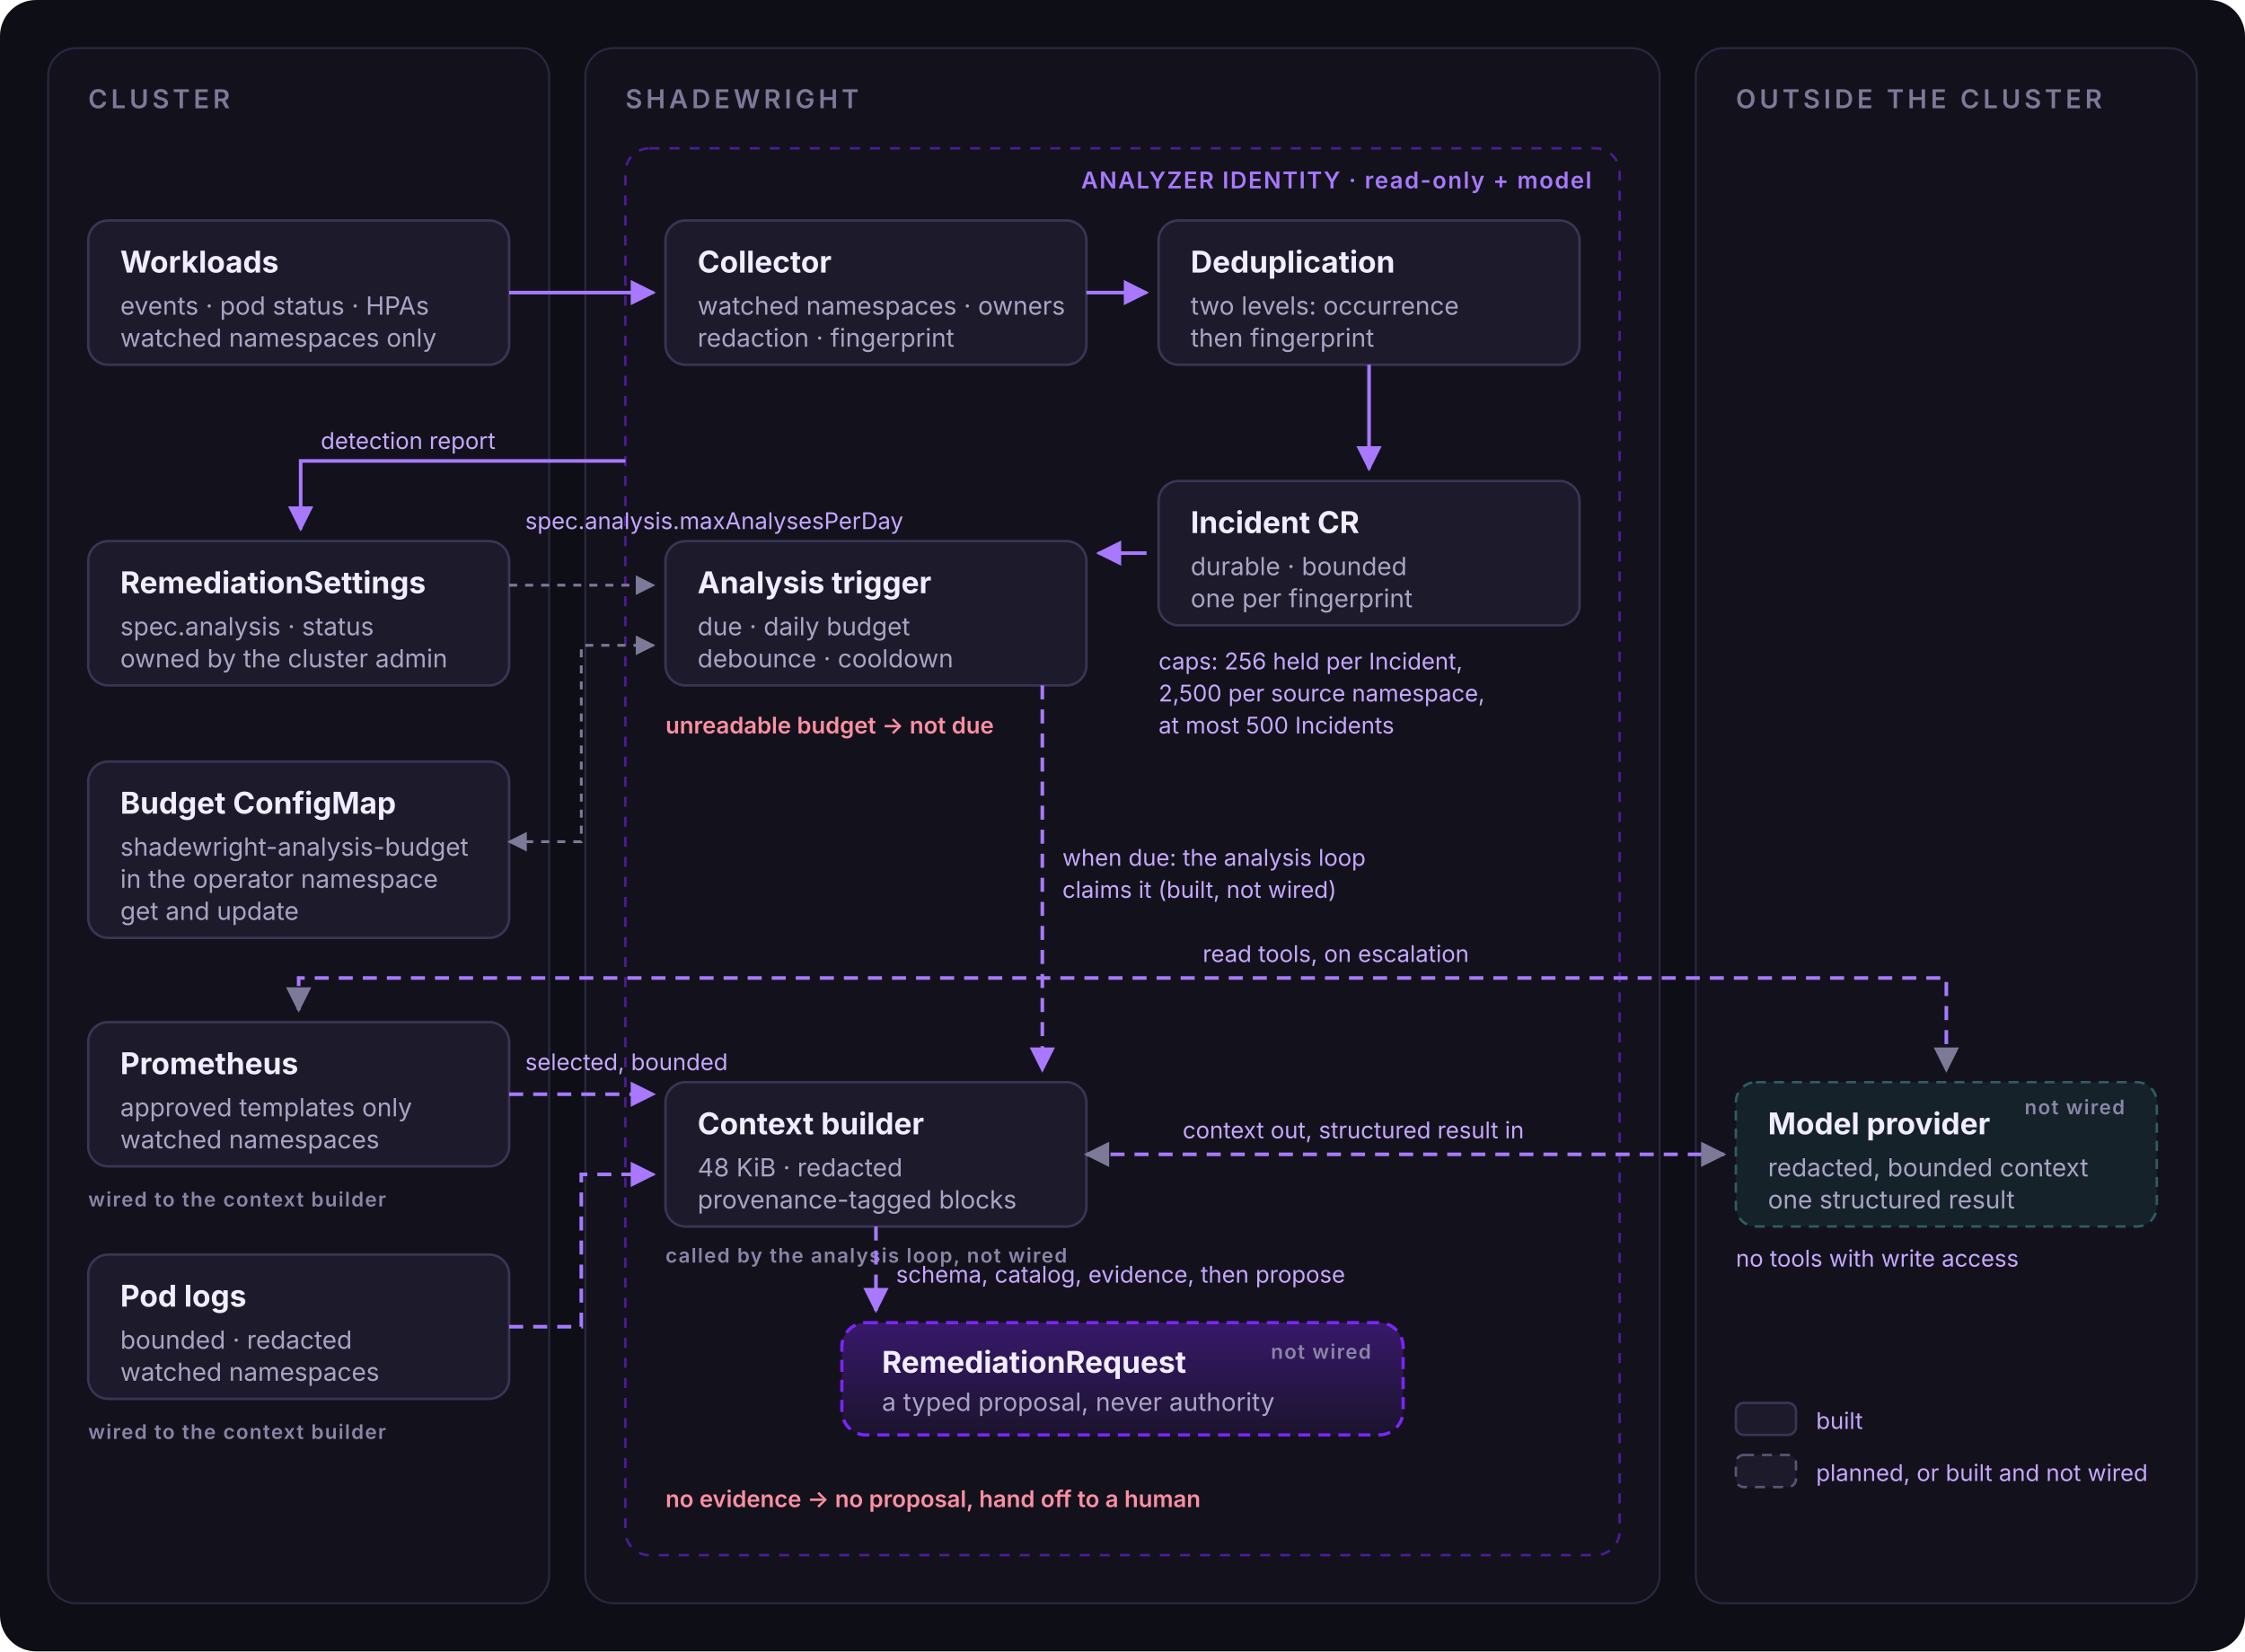
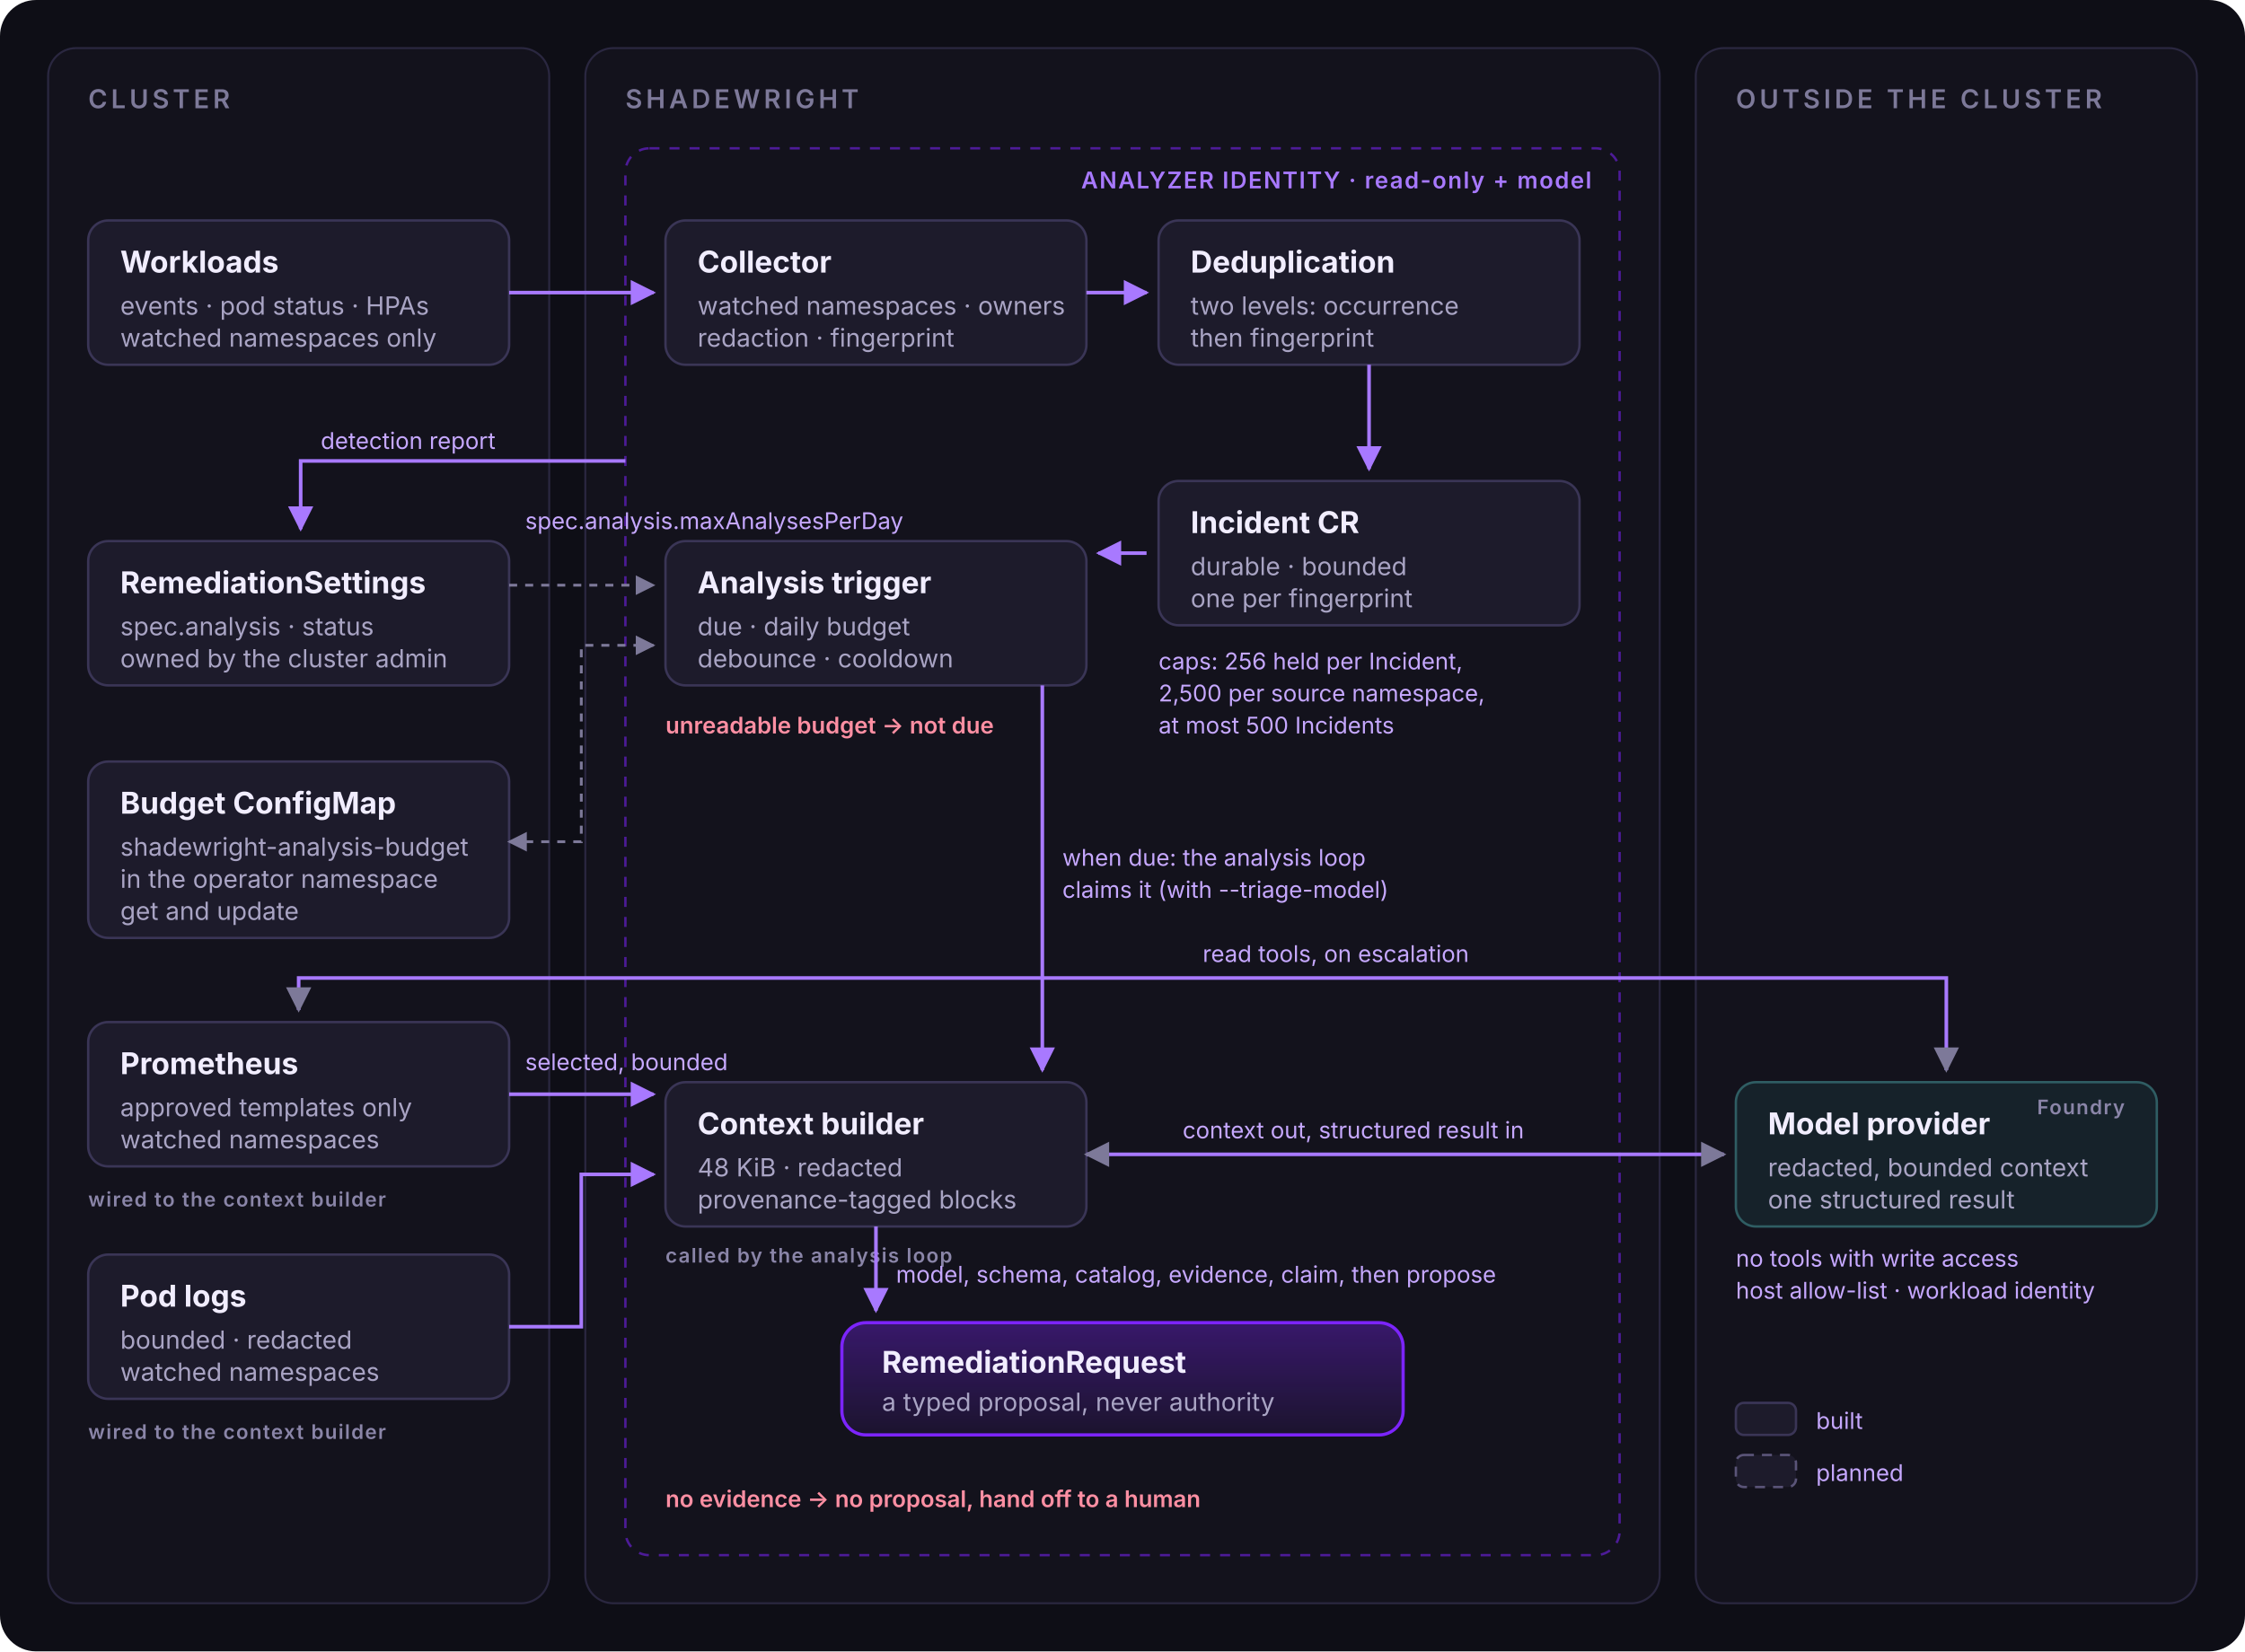
<svg xmlns="http://www.w3.org/2000/svg" viewBox="0 0 1120 824" role="img" aria-labelledby="t d" font-family="Inter, 'Segoe UI', system-ui, -apple-system, sans-serif">
  <defs>
    <marker id="a" viewBox="0 0 10 10" refX="9" refY="5" markerWidth="7" markerHeight="7" orient="auto-start-reverse">
      <path d="M0 0 10 5 0 10z" fill="#a879ff" />
    </marker>
    <marker id="m" viewBox="0 0 10 10" refX="9" refY="5" markerWidth="7" markerHeight="7" orient="auto-start-reverse">
      <path d="M0 0 10 5 0 10z" fill="#7d7999" />
    </marker>
    <linearGradient id="glow" x1="0" y1="0" x2="0" y2="1">
      <stop offset="0" stop-color="#7c24fc" stop-opacity=".35" />
      <stop offset="1" stop-color="#7c24fc" stop-opacity=".08" />
    </linearGradient>
    <style>
      .lane{fill:#13121c;stroke:#2a2740}
      .lanet{fill:#7d7999;font-size:13px;font-weight:600;letter-spacing:.14em}
      .box{fill:#1d1b2b;stroke:#3a3556;stroke-width:1.2}
      .key{fill:url(#glow);stroke:#7c24fc;stroke-width:1.6}
      .ext{fill:#16222a;stroke:#2f5d63;stroke-width:1.2}
      .pl{fill:#1d1b2b;stroke:#5a5478;stroke-width:1.2;stroke-dasharray:5 4}
      .plk{fill:url(#glow);stroke:#7c24fc;stroke-width:1.6;stroke-dasharray:6 4}
      .ple{fill:#16222a;stroke:#2f5d63;stroke-width:1.2;stroke-dasharray:5 4}
      .pn{fill:#8a85a8;font-size:10px;font-weight:600;letter-spacing:.06em}
      .h{fill:#f1edff;font-size:15px;font-weight:650}
      .s{fill:#a9a4c4;font-size:12.5px}
      .id{fill:none;stroke:#7c24fc;stroke-opacity:.55;stroke-dasharray:5 5;stroke-width:1.2}
      .idt{fill:#a879ff;font-size:11.5px;font-weight:600;letter-spacing:.06em}
      .f{stroke:#a879ff;stroke-width:1.8;fill:none}
      .fp{stroke:#a879ff;stroke-width:1.8;fill:none;stroke-dasharray:7 5}
      .r{stroke:#7d7999;stroke-width:1.4;fill:none;stroke-dasharray:4 4}
      .lbl{fill:#c6a8ff;font-size:11.5px}
      .no{fill:#ff8fa3;font-size:11.5px;font-weight:600}
    </style>
  </defs>
  <rect width="1120" height="824" rx="18" fill="#0e0e16" />
  <rect class="lane" x="24" y="24" width="250" height="776" rx="14" />
  <text class="lanet" x="44" y="54">CLUSTER</text>
  <rect class="lane" x="292" y="24" width="536" height="776" rx="14" />
  <text class="lanet" x="312" y="54">SHADEWRIGHT</text>
  <rect class="lane" x="846" y="24" width="250" height="776" rx="14" />
  <text class="lanet" x="866" y="54">OUTSIDE THE CLUSTER</text>
  <rect class="id" x="312" y="74" width="496" height="702" rx="12" />
  <text class="idt" x="794" y="94" text-anchor="end">ANALYZER IDENTITY · read-only + model</text>
  <rect class="box" x="44" y="110" width="210" height="72" rx="10" />
  <text class="h" x="60" y="136">Workloads</text>
  <text class="s" x="60" y="157">events · pod status · HPAs</text>
  <text class="s" x="60" y="173">watched namespaces only</text>
  <text class="lbl" x="160" y="224">detection report</text>
  <rect class="box" x="44" y="270" width="210" height="72" rx="10" />
  <text class="h" x="60" y="296">RemediationSettings</text>
  <text class="s" x="60" y="317">spec.analysis · status</text>
  <text class="s" x="60" y="333">owned by the cluster admin</text>
  <rect class="box" x="44" y="380" width="210" height="88" rx="10" />
  <text class="h" x="60" y="406">Budget ConfigMap</text>
  <text class="s" x="60" y="427">shadewright-analysis-budget</text>
  <text class="s" x="60" y="443">in the operator namespace</text>
  <text class="s" x="60" y="459">get and update</text>
  <rect class="box" x="44" y="510" width="210" height="72" rx="10" />
  <text class="h" x="60" y="536">Prometheus</text>
  <text class="s" x="60" y="557">approved templates only</text>
  <text class="s" x="60" y="573">watched namespaces</text>
  <text class="pn" x="44" y="602">wired to the context builder</text>
  <rect class="box" x="44" y="626" width="210" height="72" rx="10" />
  <text class="h" x="60" y="652">Pod logs</text>
  <text class="s" x="60" y="673">bounded · redacted</text>
  <text class="s" x="60" y="689">watched namespaces</text>
  <text class="pn" x="44" y="718">wired to the context builder</text>
  <rect class="box" x="332" y="110" width="210" height="72" rx="10" />
  <text class="h" x="348" y="136">Collector</text>
  <text class="s" x="348" y="157">watched namespaces · owners</text>
  <text class="s" x="348" y="173">redaction · fingerprint</text>
  <rect class="box" x="578" y="110" width="210" height="72" rx="10" />
  <text class="h" x="594" y="136">Deduplication</text>
  <text class="s" x="594" y="157">two levels: occurrence</text>
  <text class="s" x="594" y="173">then fingerprint</text>
  <rect class="box" x="578" y="240" width="210" height="72" rx="10" />
  <text class="h" x="594" y="266">Incident CR</text>
  <text class="s" x="594" y="287">durable · bounded</text>
  <text class="s" x="594" y="303">one per fingerprint</text>
  <text class="lbl" x="578" y="334">caps: 256 held per Incident,</text>
  <text class="lbl" x="578" y="350">2,500 per source namespace,</text>
  <text class="lbl" x="578" y="366">at most 500 Incidents</text>
  <rect class="box" x="332" y="270" width="210" height="72" rx="10" />
  <text class="h" x="348" y="296">Analysis trigger</text>
  <text class="s" x="348" y="317">due · daily budget</text>
  <text class="s" x="348" y="333">debounce · cooldown</text>
  <text class="no" x="332" y="366">unreadable budget → not due</text>
  <rect class="box" x="332" y="540" width="210" height="72" rx="10" />
  <text class="h" x="348" y="566">Context builder</text>
  <text class="s" x="348" y="587">48 KiB · redacted</text>
  <text class="s" x="348" y="603">provenance-tagged blocks</text>
-   <text class="pn" x="332" y="630">called by the analysis loop, not wired</text>
-   <rect class="plk" x="420" y="660" width="280" height="56" rx="12" />
+   <text class="pn" x="332" y="630">called by the analysis loop</text>
+   <rect class="key" x="420" y="660" width="280" height="56" rx="12" />
  <text class="h" x="440" y="685">RemediationRequest</text>
-   <text class="pn" x="684" y="678" text-anchor="end">not wired</text>
  <text class="s" x="440" y="704">a typed proposal, never authority</text>
-   <rect class="ple" x="866" y="540" width="210" height="72" rx="10" />
+   <rect class="ext" x="866" y="540" width="210" height="72" rx="10" />
  <text class="h" x="882" y="566">Model provider</text>
  <text class="s" x="882" y="587">redacted, bounded context</text>
  <text class="s" x="882" y="603">one structured result</text>
-   <text class="pn" x="1060" y="556" text-anchor="end">not wired</text>
+   <text class="pn" x="1060" y="556" text-anchor="end">Foundry</text>
  <text class="lbl" x="866" y="632">no tools with write access</text>
+   <text class="lbl" x="866" y="648">host allow-list · workload identity</text>
  <rect class="box" x="866" y="700" width="30" height="16" rx="4" />
  <text class="lbl" x="906" y="713">built</text>
  <rect class="pl" x="866" y="726" width="30" height="16" rx="4" />
-   <text class="lbl" x="906" y="739">planned, or built and not wired</text>
+   <text class="lbl" x="906" y="739">planned</text>
  <path class="f" d="M254 146H326" marker-end="url(#a)" />
  <path class="f" d="M542 146H572" marker-end="url(#a)" />
  <path class="f" d="M683 182V234" marker-end="url(#a)" />
  <path class="f" d="M572 276H548" marker-end="url(#a)" />
  <path class="r" d="M254 292H326" marker-end="url(#m)" />
  <text class="lbl" x="262" y="264">spec.analysis.maxAnalysesPerDay</text>
  <path class="r" d="M254 420H290V322H326" marker-end="url(#m)" marker-start="url(#m)" />
  <path class="f" d="M312 230H150V264" marker-end="url(#a)" />
-   <path class="fp" d="M520 342V534" marker-end="url(#a)" />
+   <path class="f" d="M520 342V534" marker-end="url(#a)" />
  <text class="lbl" x="530" y="432">when due: the analysis loop</text>
-   <text class="lbl" x="530" y="448">claims it (built, not wired)</text>
-   <path class="fp" d="M254 546H326" marker-end="url(#a)" />
+   <text class="lbl" x="530" y="448">claims it (with --triage-model)</text>
+   <path class="f" d="M254 546H326" marker-end="url(#a)" />
  <text class="lbl" x="262" y="534">selected, bounded</text>
-   <path class="fp" d="M254 662H290V586H326" marker-end="url(#a)" />
-   <path class="fp" d="M149 504V488H971V534" marker-end="url(#m)" marker-start="url(#m)" />
+   <path class="f" d="M254 662H290V586H326" marker-end="url(#a)" />
+   <path class="f" d="M149 504V488H971V534" marker-end="url(#m)" marker-start="url(#m)" />
  <text class="lbl" x="600" y="480">read tools, on escalation</text>
-   <path class="fp" d="M542 576H860" marker-end="url(#m)" marker-start="url(#m)" />
+   <path class="f" d="M542 576H860" marker-end="url(#m)" marker-start="url(#m)" />
  <text class="lbl" x="590" y="568">context out, structured result in</text>
-   <path class="fp" d="M437 612V654" marker-end="url(#a)" />
-   <text class="lbl" x="447" y="640">schema, catalog, evidence, then propose</text>
+   <path class="f" d="M437 612V654" marker-end="url(#a)" />
+   <text class="lbl" x="447" y="640">model, schema, catalog, evidence, claim, then propose</text>
  <text class="no" x="332" y="752">no evidence → no proposal, hand off to a human</text>
</svg>
